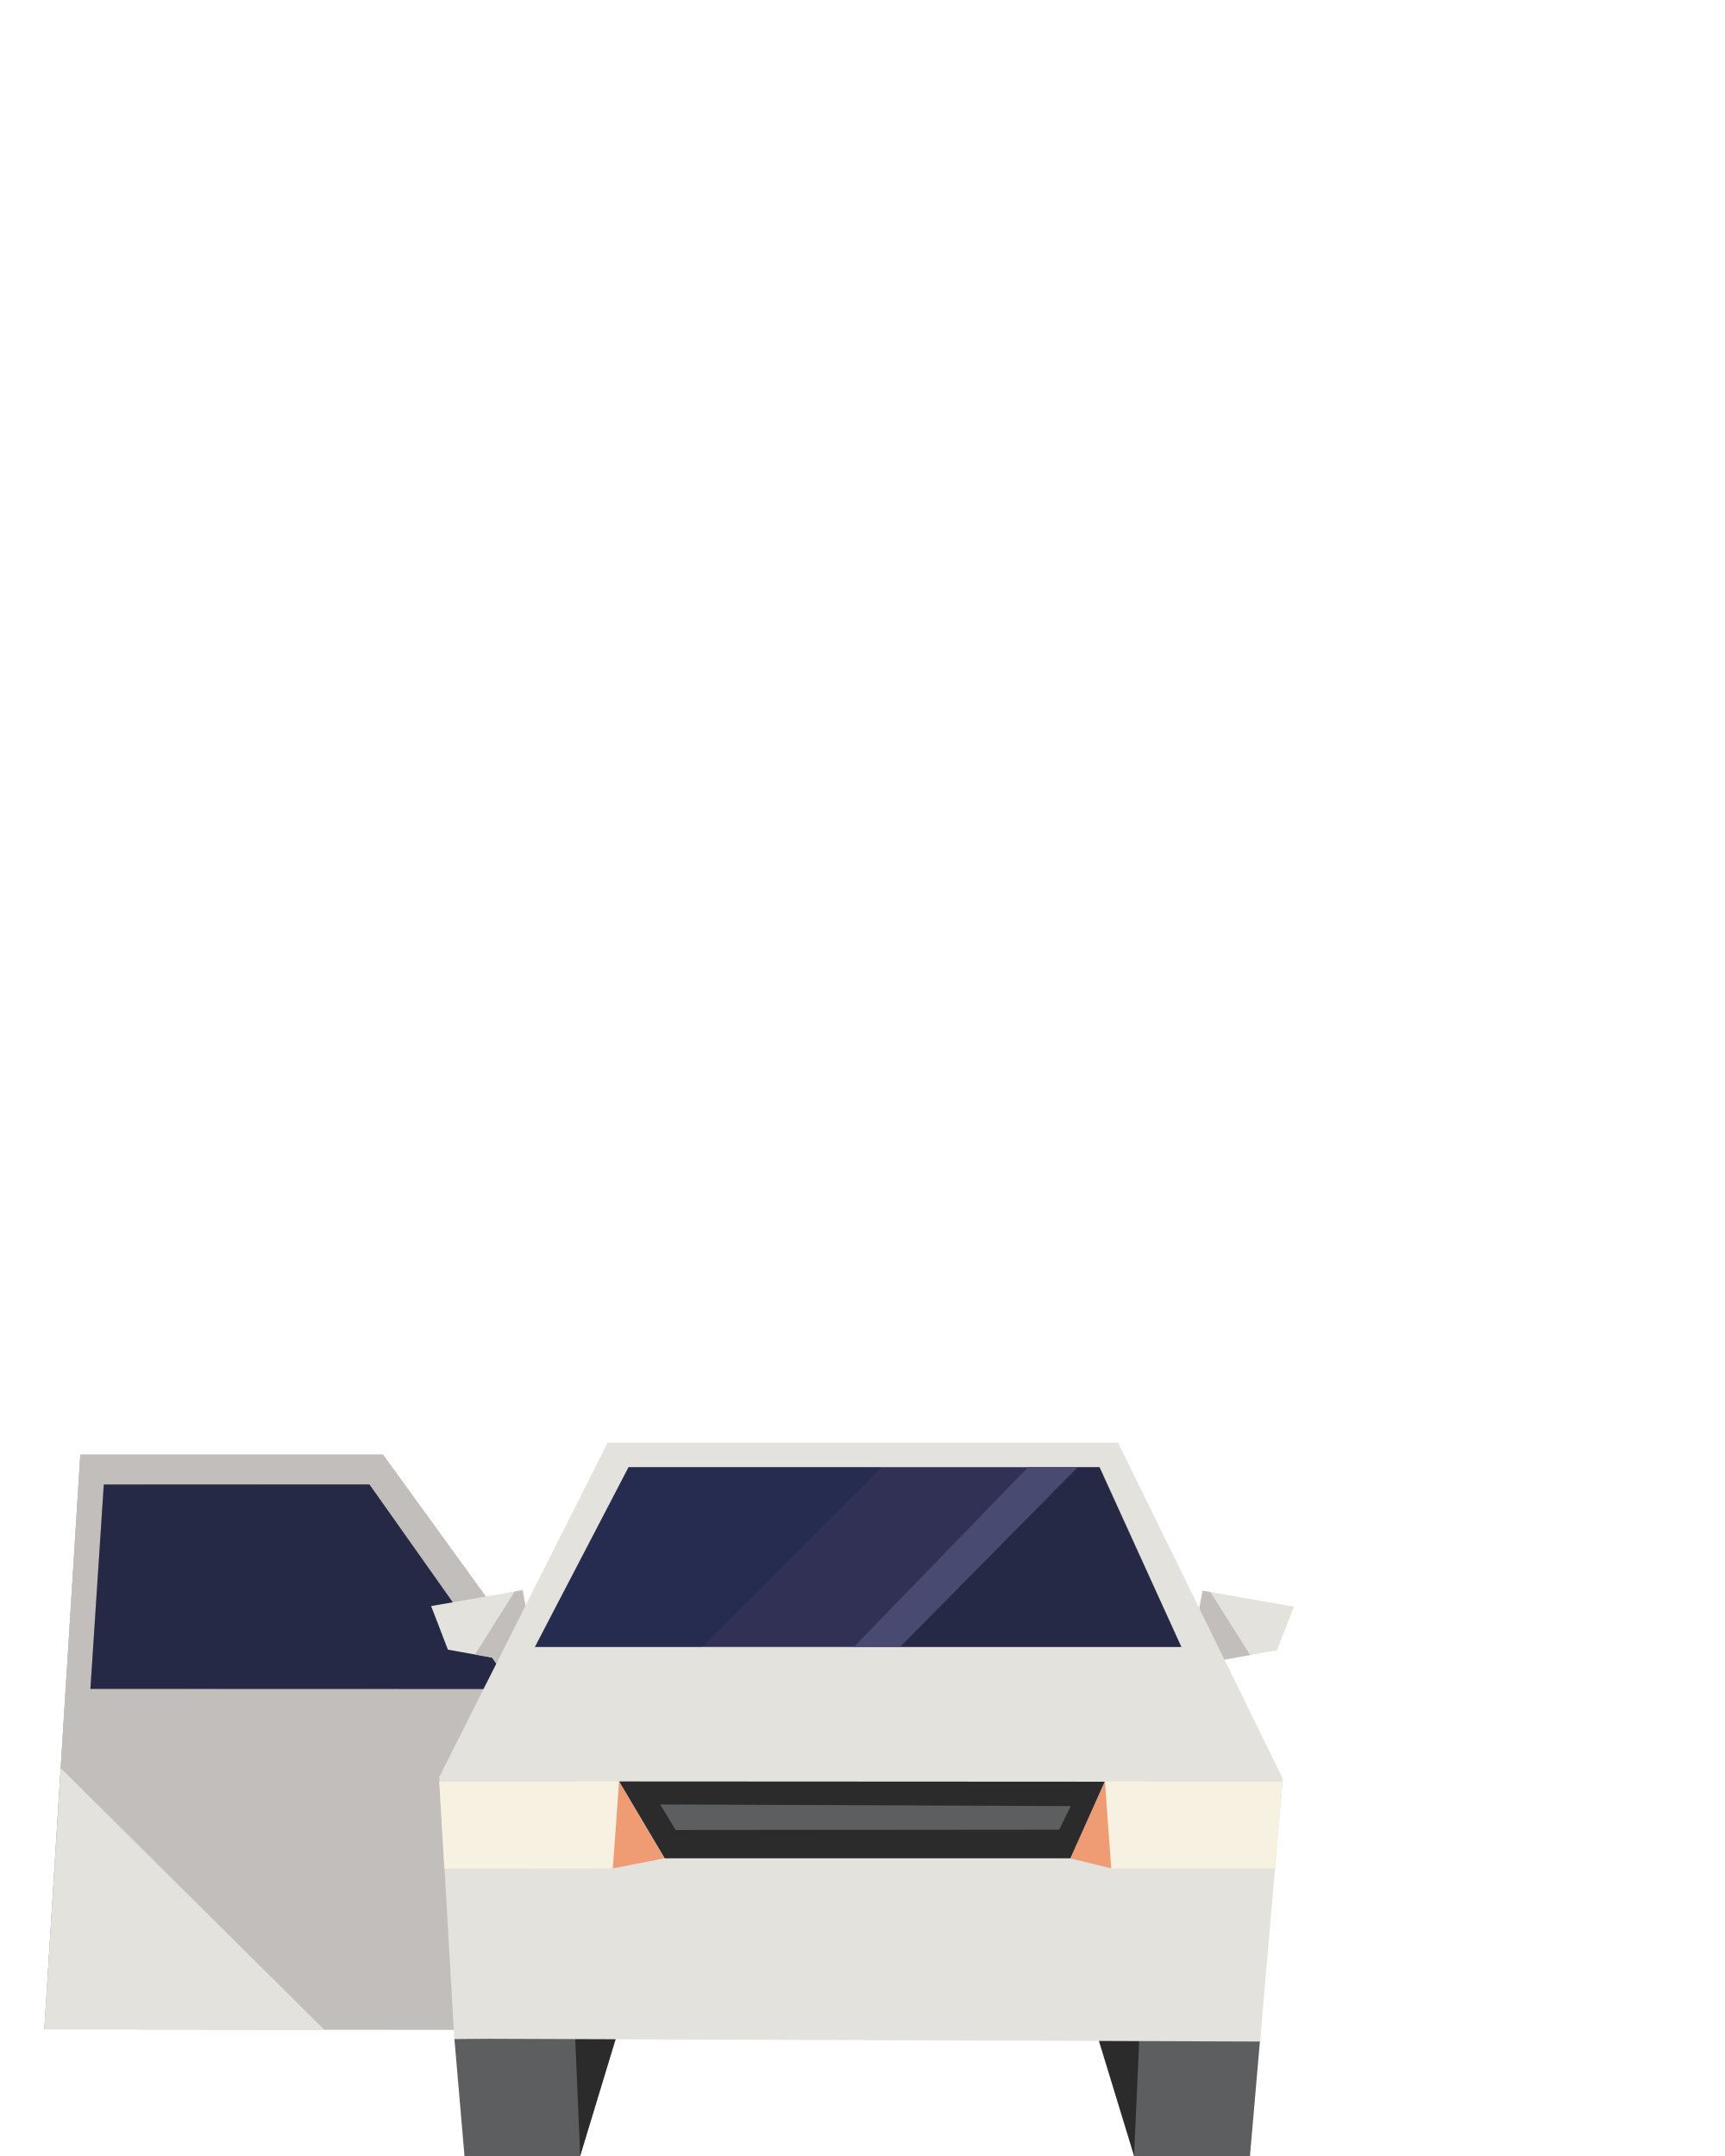
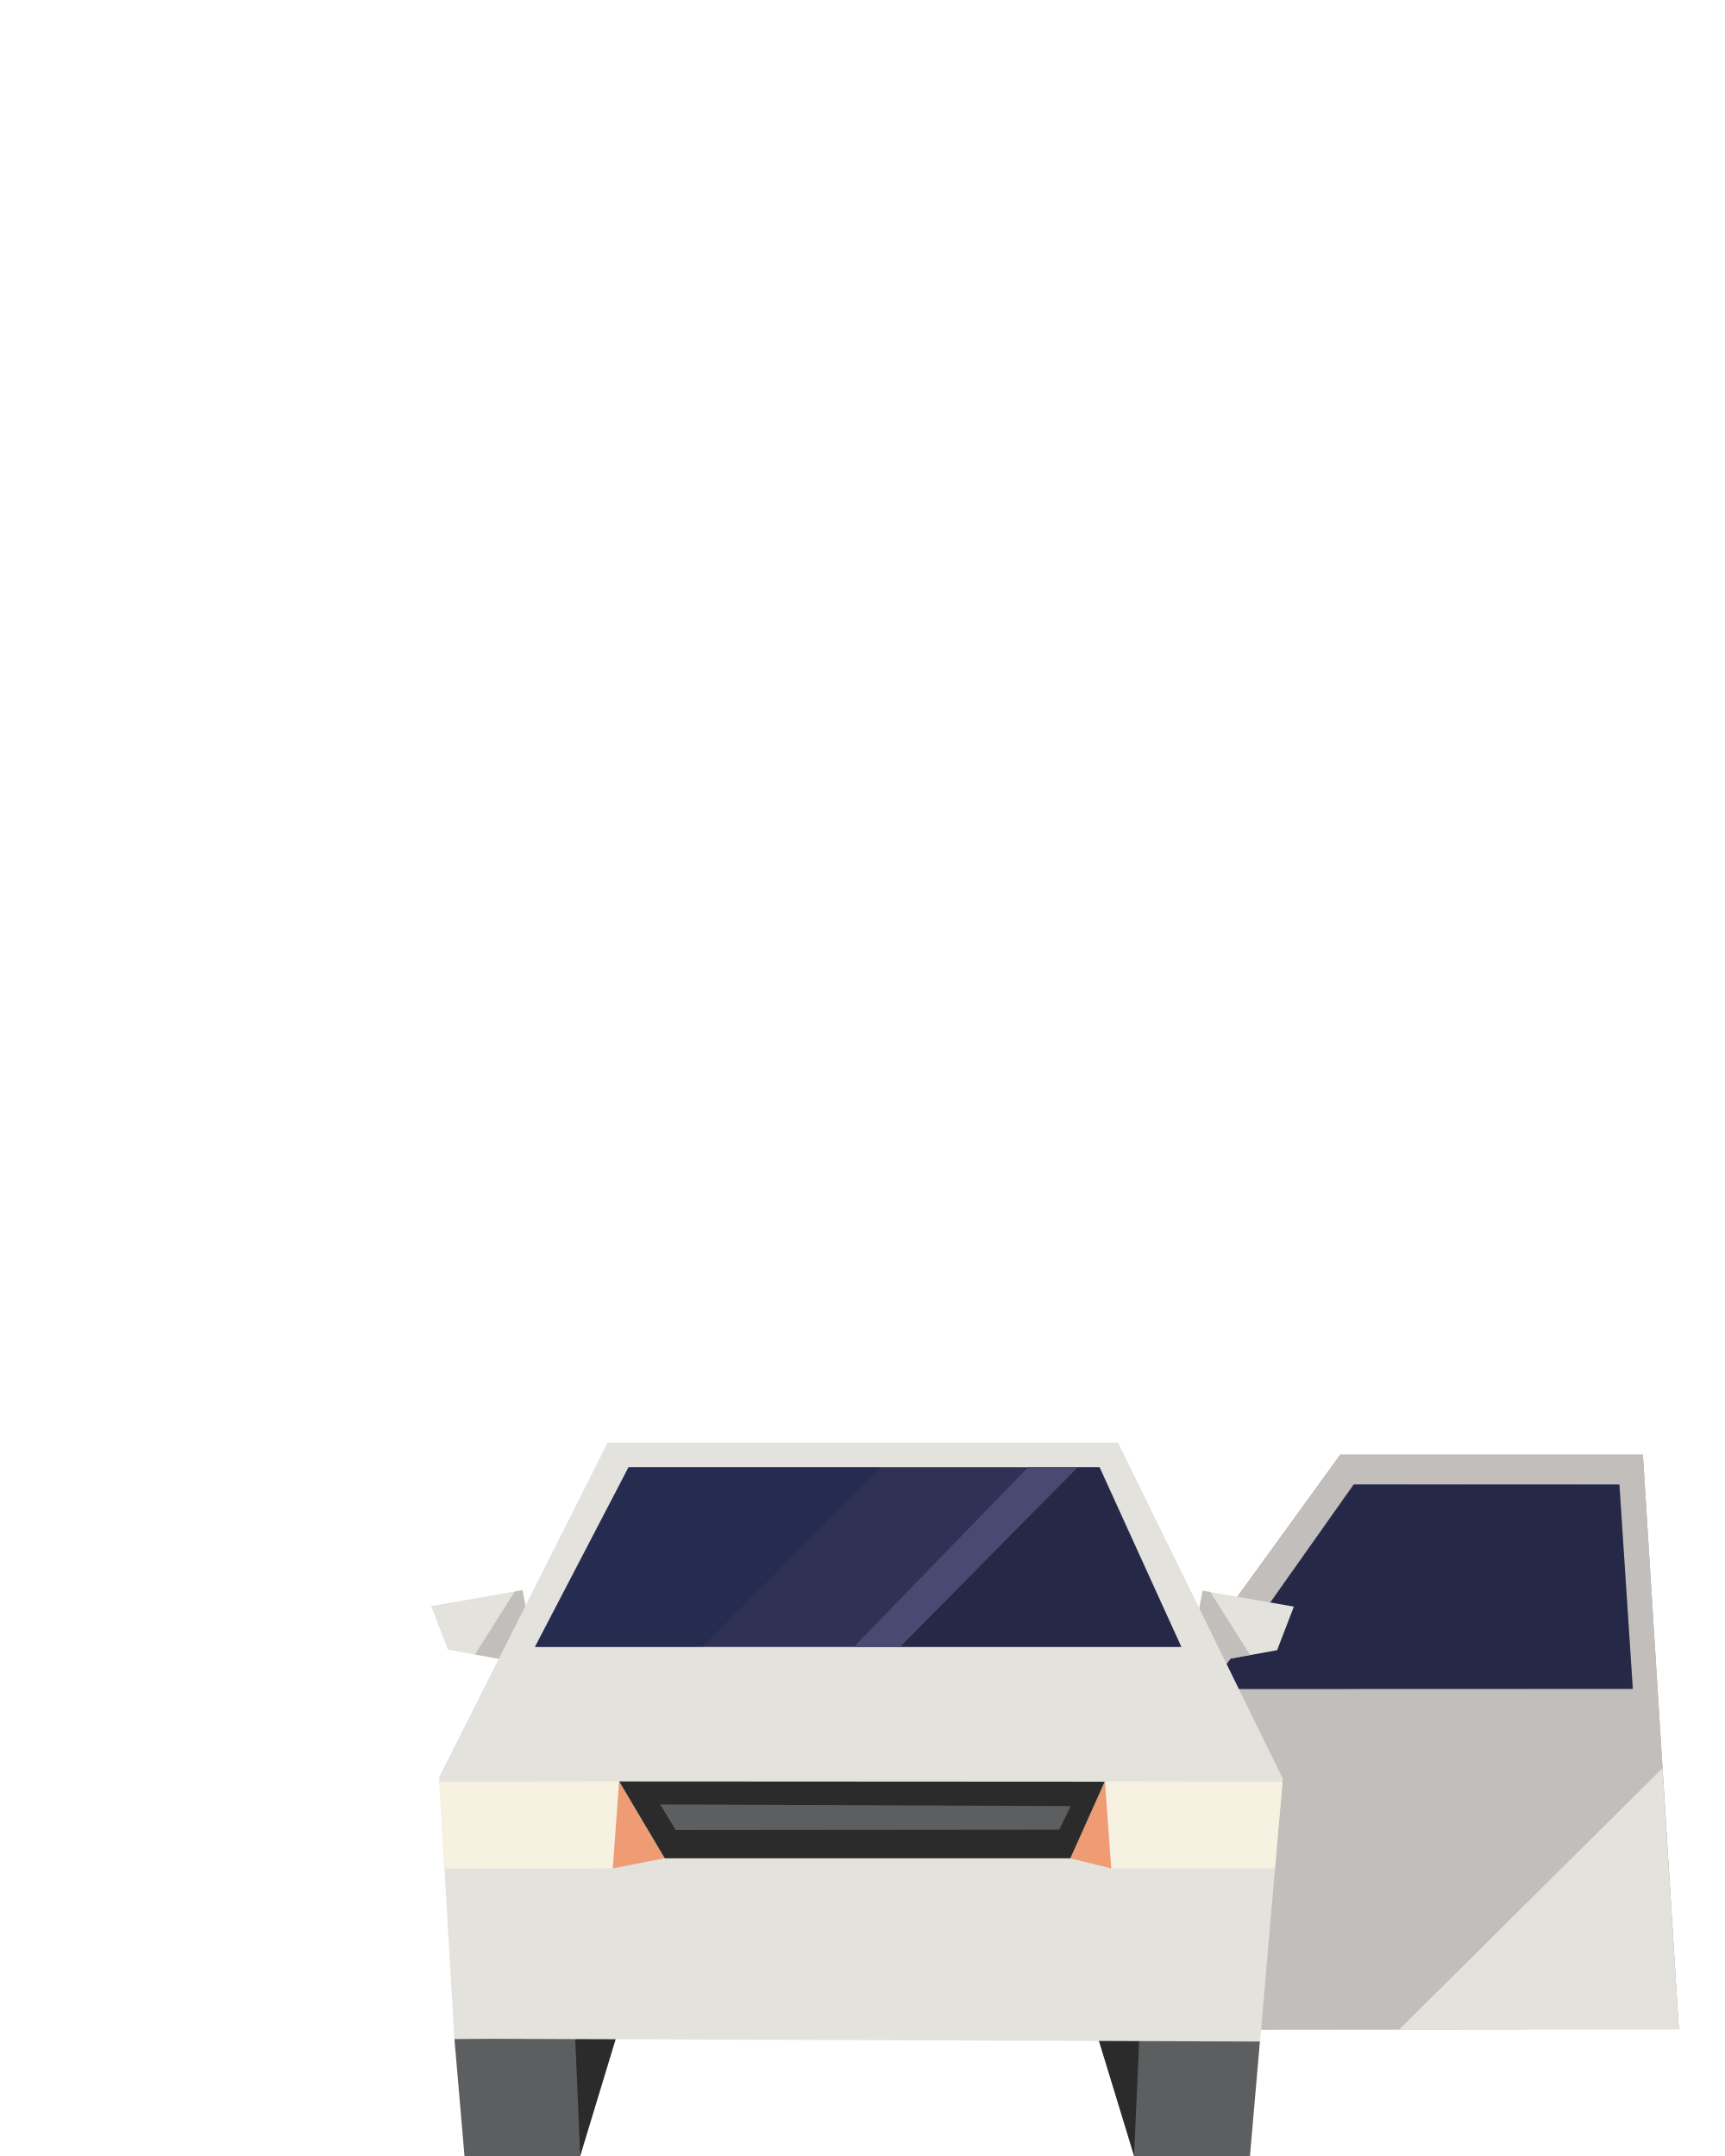
- <svg xmlns="http://www.w3.org/2000/svg" width="288px" height="360px" version="1.1" xml:space="preserve" style="fill-rule:evenodd;clip-rule:evenodd;stroke-linejoin:round;stroke-miterlimit:1.414;">
-   <g>
-     <g id="car-inbound-door-right" transform="matrix(-1,0,0,1,255.546,166.584)">
+ <svg xmlns="http://www.w3.org/2000/svg" width="100%" height="100%" viewBox="0 0 288 360" version="1.1" xml:space="preserve" style="fill-rule:evenodd;clip-rule:evenodd;stroke-linejoin:round;stroke-miterlimit:1.414;">
+   <g id="car-inbound-door-right">
+     <g id="car-inbound-door-left" transform="matrix(1,0,0,1,32.1526,166.584)">
      <g transform="matrix(1,0,0,1,-1205.35,0)">
-         <path d="M1383.57,172.303l69.922,-0.065l-6.006,-95.935l-50.515,0l-21.379,29.499l7.978,66.501Z" style="fill:#c1bebb;fill-rule:nonzero;" />
+         <path d="M1383.57,172.303L1453.49,172.238L1447.49,76.303L1396.97,76.303L1375.59,105.802L1383.57,172.303L1383.57,172.303Z" style="fill:rgb(193,190,187);fill-rule:nonzero;" />
      </g>
      <g transform="matrix(1,0,0,1,-1205.35,0)">
-         <path d="M1383.57,172.303l69.922,-0.065l-6.006,-95.935l-50.515,0l-21.379,29.499l7.978,66.501Z" style="fill:#c1bebb;fill-rule:nonzero;" />
+         <path d="M1383.57,172.303L1453.49,172.238L1447.49,76.303L1396.97,76.303L1375.59,105.802L1383.57,172.303L1383.57,172.303Z" style="fill:rgb(193,190,187);fill-rule:nonzero;" />
      </g>
      <g transform="matrix(1,0,0,1,-1205.35,0)">
-         <path d="M1383.57,172.303l69.922,-0.065l-6.006,-95.935l-50.515,0l-21.379,29.499l7.978,66.501Z" style="fill:#c1bebb;fill-rule:nonzero;" />
+         <path d="M1383.57,172.303L1453.49,172.238L1447.49,76.303L1396.97,76.303L1375.59,105.802L1383.57,172.303L1383.57,172.303Z" style="fill:rgb(193,190,187);fill-rule:nonzero;" />
      </g>
      <g transform="matrix(1,0,0,1,-1205.35,0)">
-         <path d="M1453.49,172.303l-2.752,-43.634l-43.953,43.634l46.705,0Z" style="fill:#e4e2dc;fill-rule:nonzero;" />
+         <path d="M1453.49,172.303L1450.74,128.669L1406.79,172.303L1453.49,172.303Z" style="fill:rgb(228,226,220);fill-rule:nonzero;" />
      </g>
      <g transform="matrix(1,0,0,1,-1205.35,-8)">
-         <path d="M1379.94,123.436l-2.026,-4.021l21.3,-30.125l44.348,0l2.234,34.124l-65.857,0.021Z" style="fill:#313156;fill-rule:nonzero;" />
+         <path d="M1379.94,123.436L1377.91,119.416L1399.21,89.291L1443.56,89.291L1445.8,123.415L1379.94,123.436L1379.94,123.436Z" style="fill:rgb(49,49,86);fill-rule:nonzero;" />
      </g>
      <g transform="matrix(1,0,0,1,-1205.35,-8)">
-         <g opacity="0.3">
-           <path d="M1399.21,89.275l-21.297,30.141l2.05,4.031l65.848,-0.022l-2.229,-34.106l-44.373,-0.044Z" style="fill:#0a1723;fill-rule:nonzero;" />
-         </g>
+         <path d="M1399.21,89.275L1377.91,119.416L1379.96,123.447L1445.81,123.425L1443.58,89.319L1399.21,89.275L1399.21,89.275Z" style="fill:rgb(10,23,35);fill-opacity:0.3;fill-rule:nonzero;" />
      </g>
    </g>
    <g id="car-inbound" transform="matrix(1,0,0,1,71.9798,166.584)">
      <g transform="matrix(1,0,0,1,0,-10.3296)">
-         <path d="M127.589,121.742l13.651,-2.45l2.8,-7.279l-15.261,-2.662l-1.259,6.721l-2.321,2.339l2.39,3.331Z" style="fill:#e4e2dc;fill-rule:nonzero;" />
+         <path d="M127.589,121.742L141.24,119.292L144.04,112.013L128.779,109.351L127.52,116.072L125.199,118.411L127.589,121.742Z" style="fill:rgb(228,226,220);fill-rule:nonzero;" />
      </g>
      <g transform="matrix(1,0,0,1,0,-10.3296)">
-         <path d="M127.604,121.746l-2.327,-3.494l2.259,-2.185l1.269,-6.697l1.297,0.208l6.621,10.502l-9.119,1.666Z" style="fill:#c1bebb;fill-rule:nonzero;" />
+         <path d="M127.604,121.746L125.277,118.252L127.536,116.067L128.805,109.37L130.102,109.578L136.723,120.08L127.604,121.746L127.604,121.746Z" style="fill:rgb(193,190,187);fill-rule:nonzero;" />
      </g>
      <g transform="matrix(1,0,0,1,0,-10.3296)">
-         <path d="M0,111.919l2.8,7.279l13.651,2.45l2.39,-3.331l-2.321,-2.339l-1.26,-6.72l-15.26,2.661Z" style="fill:#e4e2dc;fill-rule:nonzero;" />
+         <path d="M0,111.919L2.8,119.198L16.451,121.648L18.841,118.317L16.52,115.978L15.26,109.258L0,111.919Z" style="fill:rgb(228,226,220);fill-rule:nonzero;" />
      </g>
      <g transform="matrix(1,0,0,1,0,-10.3296)">
-         <path d="M16.467,121.646l2.327,-3.494l-2.259,-2.185l-1.269,-6.697l-1.297,0.208l-6.641,10.531l9.139,1.637Z" style="fill:#c1bebb;fill-rule:nonzero;" />
+         <path d="M16.467,121.646L18.794,118.152L16.535,115.967L15.266,109.27L13.969,109.478L7.328,120.009L16.467,121.646Z" style="fill:rgb(193,190,187);fill-rule:nonzero;" />
      </g>
-       <path d="M3.89,173.884l1.68,19.532l19.321,0l3.991,-19.742l-24.992,0.21Z" style="fill:#5c5e5f;fill-rule:nonzero;" />
-       <path d="M24.052,173.674l0.84,19.742l5.992,-19.742l-6.832,0Z" style="fill:#2a2b2a;fill-rule:nonzero;" />
-       <path d="M117.358,193.416l19.35,0l1.68,-19.321l-24.993,-0.211l3.963,19.532Z" style="fill:#5c5e5f;fill-rule:nonzero;" />
-       <path d="M111.394,173.884l5.964,19.532l0.869,-19.532l-6.833,0Z" style="fill:#2a2b2a;fill-rule:nonzero;" />
+       <path d="M3.89,173.884L5.57,193.416L24.891,193.416L28.882,173.674L3.89,173.884L3.89,173.884Z" style="fill:rgb(92,94,95);fill-rule:nonzero;" />
+       <path d="M24.052,173.674L24.892,193.416L30.884,173.674L24.052,173.674Z" style="fill:rgb(42,43,42);fill-rule:nonzero;" />
+       <path d="M117.358,193.416L136.708,193.416L138.388,174.095L113.395,173.884L117.358,193.416Z" style="fill:rgb(92,94,95);fill-rule:nonzero;" />
+       <path d="M111.394,173.884L117.358,193.416L118.227,173.884L111.394,173.884Z" style="fill:rgb(42,43,42);fill-rule:nonzero;" />
      <g transform="matrix(1,-3.22153e-17,-3.22153e-17,1.13153,0,-22.926)">
-         <path d="M29.468,85.928l-28.118,49.341l2.519,38.615l1.89,0.006l132.637,0.414l3.796,-38.796l-27.505,-49.58l-85.219,0Z" style="fill:#e4e2dc;fill-rule:nonzero;" />
+         <path d="M29.468,85.928L1.35,135.269L3.869,173.884L5.759,173.89L138.396,174.304L142.192,135.508L114.687,85.928L29.468,85.928L29.468,85.928Z" style="fill:rgb(228,226,220);fill-rule:nonzero;" />
      </g>
      <g transform="matrix(1,-8.52366e-17,-8.52366e-17,1.348,1.39815e-14,-42.2467)">
-         <path d="M32.958,89.498l-15.629,22.27l107.925,1.7053e-13l-13.669,-22.27l-78.626,2.84217e-14Z" style="fill:#313156;fill-rule:nonzero;" />
+         <path d="M32.958,89.498L17.329,111.768L125.254,111.768L111.584,89.498L32.958,89.498L32.958,89.498Z" style="fill:rgb(49,49,86);fill-rule:nonzero;" />
      </g>
      <g transform="matrix(1.35601,0,0,1.35601,-9.08601,-43.1939)">
-         <g opacity="0.3">
-           <path d="M31.032,89.668l-11.553,22.138l20.631,5.68434e-14l22.058,-22.138l-31.136,-1.42109e-14Z" style="fill:#0f2342;fill-rule:nonzero;" />
-         </g>
+         <path d="M31.032,89.668L19.48,111.806L40.11,111.806L62.168,89.668L31.032,89.668L31.032,89.668Z" style="fill:rgb(15,35,66);fill-opacity:0.3;fill-rule:nonzero;" />
      </g>
-       <g opacity="0.3">
-         <path d="M111.625,78.397l-3.656,5.72697e-12l-30.219,30.02l47.504,3.09797e-12l-13.629,-30.02Z" style="fill:#0a1723;fill-rule:nonzero;" />
-       </g>
+       <path d="M111.625,78.397L107.969,78.397L77.75,108.417L125.254,108.417L111.625,78.397L111.625,78.397Z" style="fill:rgb(10,23,35);fill-opacity:0.3;fill-rule:nonzero;" />
      <g transform="matrix(1.34973,0,0,1.34973,-25.576,-42.4401)">
-         <path d="M76.954,111.768l21.988,-22.241l-6.14,2.84217e-14l-21.571,22.241l5.723,1.42109e-13Z" style="fill:#494a72;fill-rule:nonzero;" />
+         <path d="M76.954,111.768L98.941,89.527L92.801,89.527L71.23,111.768L76.954,111.768L76.954,111.768Z" style="fill:rgb(73,74,114);fill-rule:nonzero;" />
      </g>
      <g transform="matrix(1,0,0,1,-199.295,-4.4702)">
-         <path d="M200.645,135.387l0.867,14.5l28.119,-0.028l1.051,-14.511l-30.037,0.039Z" style="fill:#f6f1e1;fill-rule:nonzero;" />
+         <path d="M200.645,135.387L201.512,149.887L229.631,149.859L230.682,135.348L200.645,135.387L200.645,135.387Z" style="fill:rgb(246,241,225);fill-rule:nonzero;" />
      </g>
      <g transform="matrix(1,0,0,1,-199.295,-4.4702)">
-         <path d="M230.683,135.348l7.571,12.829l-8.623,1.682l1.052,-14.511Z" style="fill:#ef9c74;fill-rule:nonzero;" />
+         <path d="M230.683,135.348L238.254,148.177L229.631,149.859L230.683,135.348Z" style="fill:rgb(239,156,116);fill-rule:nonzero;" />
      </g>
      <g transform="matrix(1,0,0,1,-199.295,-4.4702)">
-         <path d="M341.445,135.387l-1.263,14.458l-27.344,0.014l-1.052,-14.511l29.659,0.039Z" style="fill:#f6f1e1;fill-rule:nonzero;" />
+         <path d="M341.445,135.387L340.182,149.845L312.838,149.859L311.786,135.348L341.445,135.387L341.445,135.387Z" style="fill:rgb(246,241,225);fill-rule:nonzero;" />
      </g>
      <g transform="matrix(1,0,0,1,-199.295,-4.4702)">
-         <path d="M311.786,135.348l-5.818,12.829l6.87,1.682l-1.052,-14.511Z" style="fill:#ef9c74;fill-rule:nonzero;" />
+         <path d="M311.786,135.348L305.968,148.177L312.838,149.859L311.786,135.348Z" style="fill:rgb(239,156,116);fill-rule:nonzero;" />
      </g>
      <g transform="matrix(1,0,0,1,-199.295,-4.4702)">
-         <path d="M311.753,135.388l-81.06,-0.043l7.604,12.831l67.715,0l5.741,-12.788Z" style="fill:#2a2b2a;fill-rule:nonzero;" />
+         <path d="M311.753,135.388L230.693,135.345L238.297,148.176L306.012,148.176L311.753,135.388L311.753,135.388Z" style="fill:rgb(42,43,42);fill-rule:nonzero;" />
      </g>
      <g transform="matrix(1,0,0,1,-199.295,-4.4702)">
-         <path d="M306.083,139.461l-1.926,3.936l-64.038,0.055l-2.592,-4.272l68.556,0.281Z" style="fill:#5c5e5f;fill-rule:nonzero;" />
+         <path d="M306.083,139.461L304.157,143.397L240.119,143.452L237.527,139.18L306.083,139.461Z" style="fill:rgb(92,94,95);fill-rule:nonzero;" />
      </g>
    </g>
  </g>
</svg>
